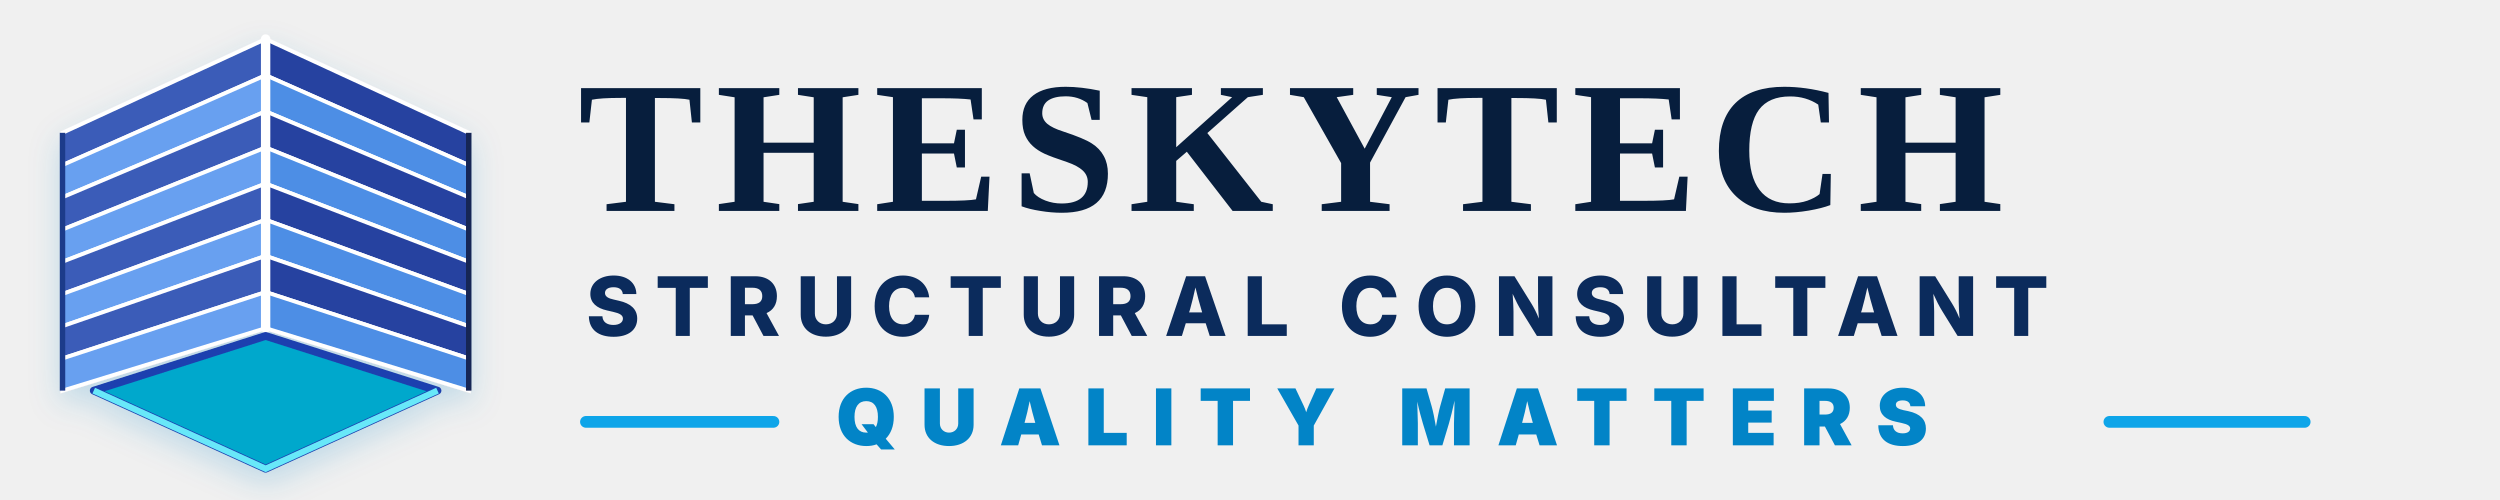
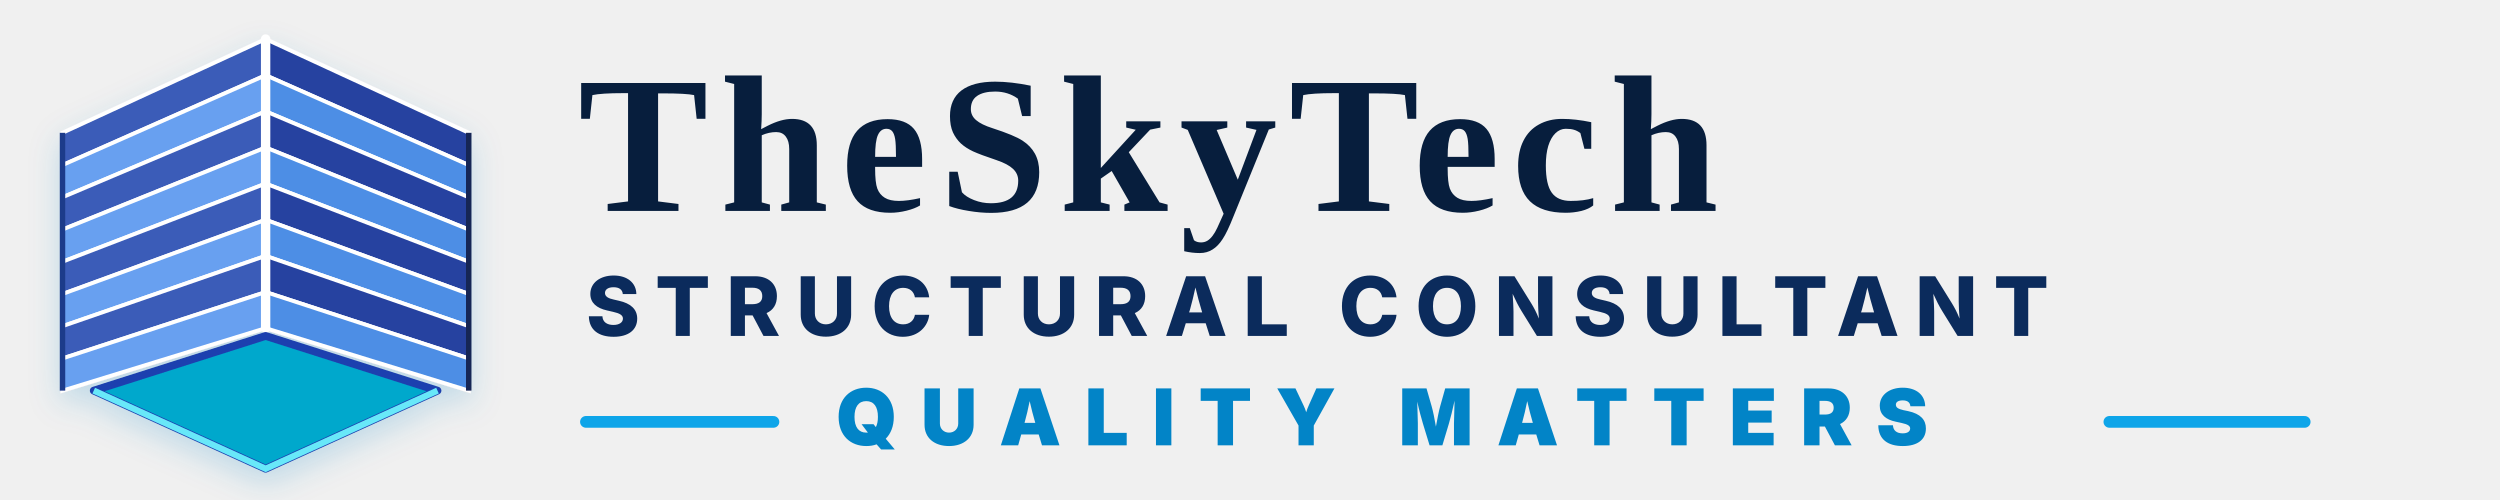
<svg xmlns="http://www.w3.org/2000/svg" viewBox="0 0 320 64" fill="none" class="skytech-brand-logo">
  <defs>
    <filter id="logoShadow" x="-10%" y="-10%" width="120%" height="120%">
      <feDropShadow dx="0" dy="1.5" stdDeviation="2" flood-color="#0284c7" flood-opacity="0.2" />
    </filter>
  </defs>
  <g transform="translate(2, 0)" filter="url(#logoShadow)">
    <g id="leftFaceLayers">
      <polygon points="6,17.00 32,5.00 32,9.63 6,21.13" fill="#3b5cb8" stroke="#ffffff" stroke-width="0.5" />
      <polygon points="6,21.13 32,9.63 32,14.25 6,25.25" fill="#68a0f0" stroke="#ffffff" stroke-width="0.5" />
      <polygon points="6,25.25 32,14.25 32,18.88 6,29.38" fill="#3b5cb8" stroke="#ffffff" stroke-width="0.5" />
      <polygon points="6,29.38 32,18.88 32,23.50 6,33.50" fill="#68a0f0" stroke="#ffffff" stroke-width="0.5" />
      <polygon points="6,33.50 32,23.50 32,28.13 6,37.63" fill="#3b5cb8" stroke="#ffffff" stroke-width="0.5" />
      <polygon points="6,37.63 32,28.13 32,32.75 6,41.75" fill="#68a0f0" stroke="#ffffff" stroke-width="0.5" />
      <polygon points="6,41.75 32,32.75 32,37.38 6,45.88" fill="#3b5cb8" stroke="#ffffff" stroke-width="0.5" />
      <polygon points="6,45.88 32,37.38 32,42.00 6,50.00" fill="#68a0f0" stroke="#ffffff" stroke-width="0.5" />
    </g>
    <g id="rightFaceLayers">
      <polygon points="32,5.00 58,17.00 58,21.13 32,9.63" fill="#2642a0" stroke="#ffffff" stroke-width="0.5" />
      <polygon points="32,9.63 58,21.13 58,25.25 32,14.25" fill="#4d8ee5" stroke="#ffffff" stroke-width="0.5" />
      <polygon points="32,14.25 58,25.25 58,29.38 32,18.88" fill="#2642a0" stroke="#ffffff" stroke-width="0.5" />
      <polygon points="32,18.88 58,29.38 58,33.50 32,23.50" fill="#4d8ee5" stroke="#ffffff" stroke-width="0.5" />
      <polygon points="32,23.50 58,33.50 58,37.63 32,28.13" fill="#2642a0" stroke="#ffffff" stroke-width="0.5" />
      <polygon points="32,28.13 58,37.63 58,41.75 32,32.75" fill="#4d8ee5" stroke="#ffffff" stroke-width="0.5" />
      <polygon points="32,32.75 58,41.75 58,45.88 32,37.38" fill="#2642a0" stroke="#ffffff" stroke-width="0.5" />
      <polygon points="32,37.38 58,45.88 58,50.00 32,42.00" fill="#4d8ee5" stroke="#ffffff" stroke-width="0.5" />
    </g>
    <line x1="32" y1="5" x2="32" y2="42" stroke="#ffffff" stroke-width="1.2" stroke-linecap="round" />
    <line x1="6" y1="17" x2="6" y2="50" stroke="#1e3a8a" stroke-width="0.7" />
    <line x1="58" y1="17" x2="58" y2="50" stroke="#172554" stroke-width="0.7" />
    <polygon points="10,50 32,60 54,50 32,43" fill="#00a8cc" stroke="#1e40af" stroke-width="1" stroke-linejoin="round" />
    <polyline points="10,50 32,60 54,50" fill="none" stroke="#67e8f9" stroke-width="0.8" />
  </g>
  <g transform="translate(74, 0)">
-     <text x="0" y="27" font-family="'Cinzel', 'Playfair Display', 'Times New Roman', 'Georgia', serif" font-size="24" font-weight="900" fill="#071e3d" letter-spacing="1.6">THESKYTECH</text>
+     <text x="0" y="27" font-family="'Cinzel', 'Playfair Display', 'Times New Roman', 'Georgia', serif" font-size="25" font-weight="900" fill="#071e3d" letter-spacing="1.5">TheSkyTech</text>
    <text x="1" y="43" font-family="'Plus Jakarta Sans', 'Inter', -apple-system, sans-serif" font-size="10.5" font-weight="800" fill="#0b2b5c" letter-spacing="2.0">STRUCTURAL CONSULTANT</text>
    <g transform="translate(1, 57)">
      <line x1="0" y1="-3" x2="24" y2="-3" stroke="#0ea5e9" stroke-width="1.5" stroke-linecap="round" />
      <text x="32" y="0" font-family="'Plus Jakarta Sans', 'Inter', -apple-system, sans-serif" font-size="10" font-weight="900" fill="#0284c7" letter-spacing="3.0">QUALITY MATTERS</text>
      <line x1="195" y1="-3" x2="220" y2="-3" stroke="#0ea5e9" stroke-width="1.5" stroke-linecap="round" />
    </g>
  </g>
</svg>
